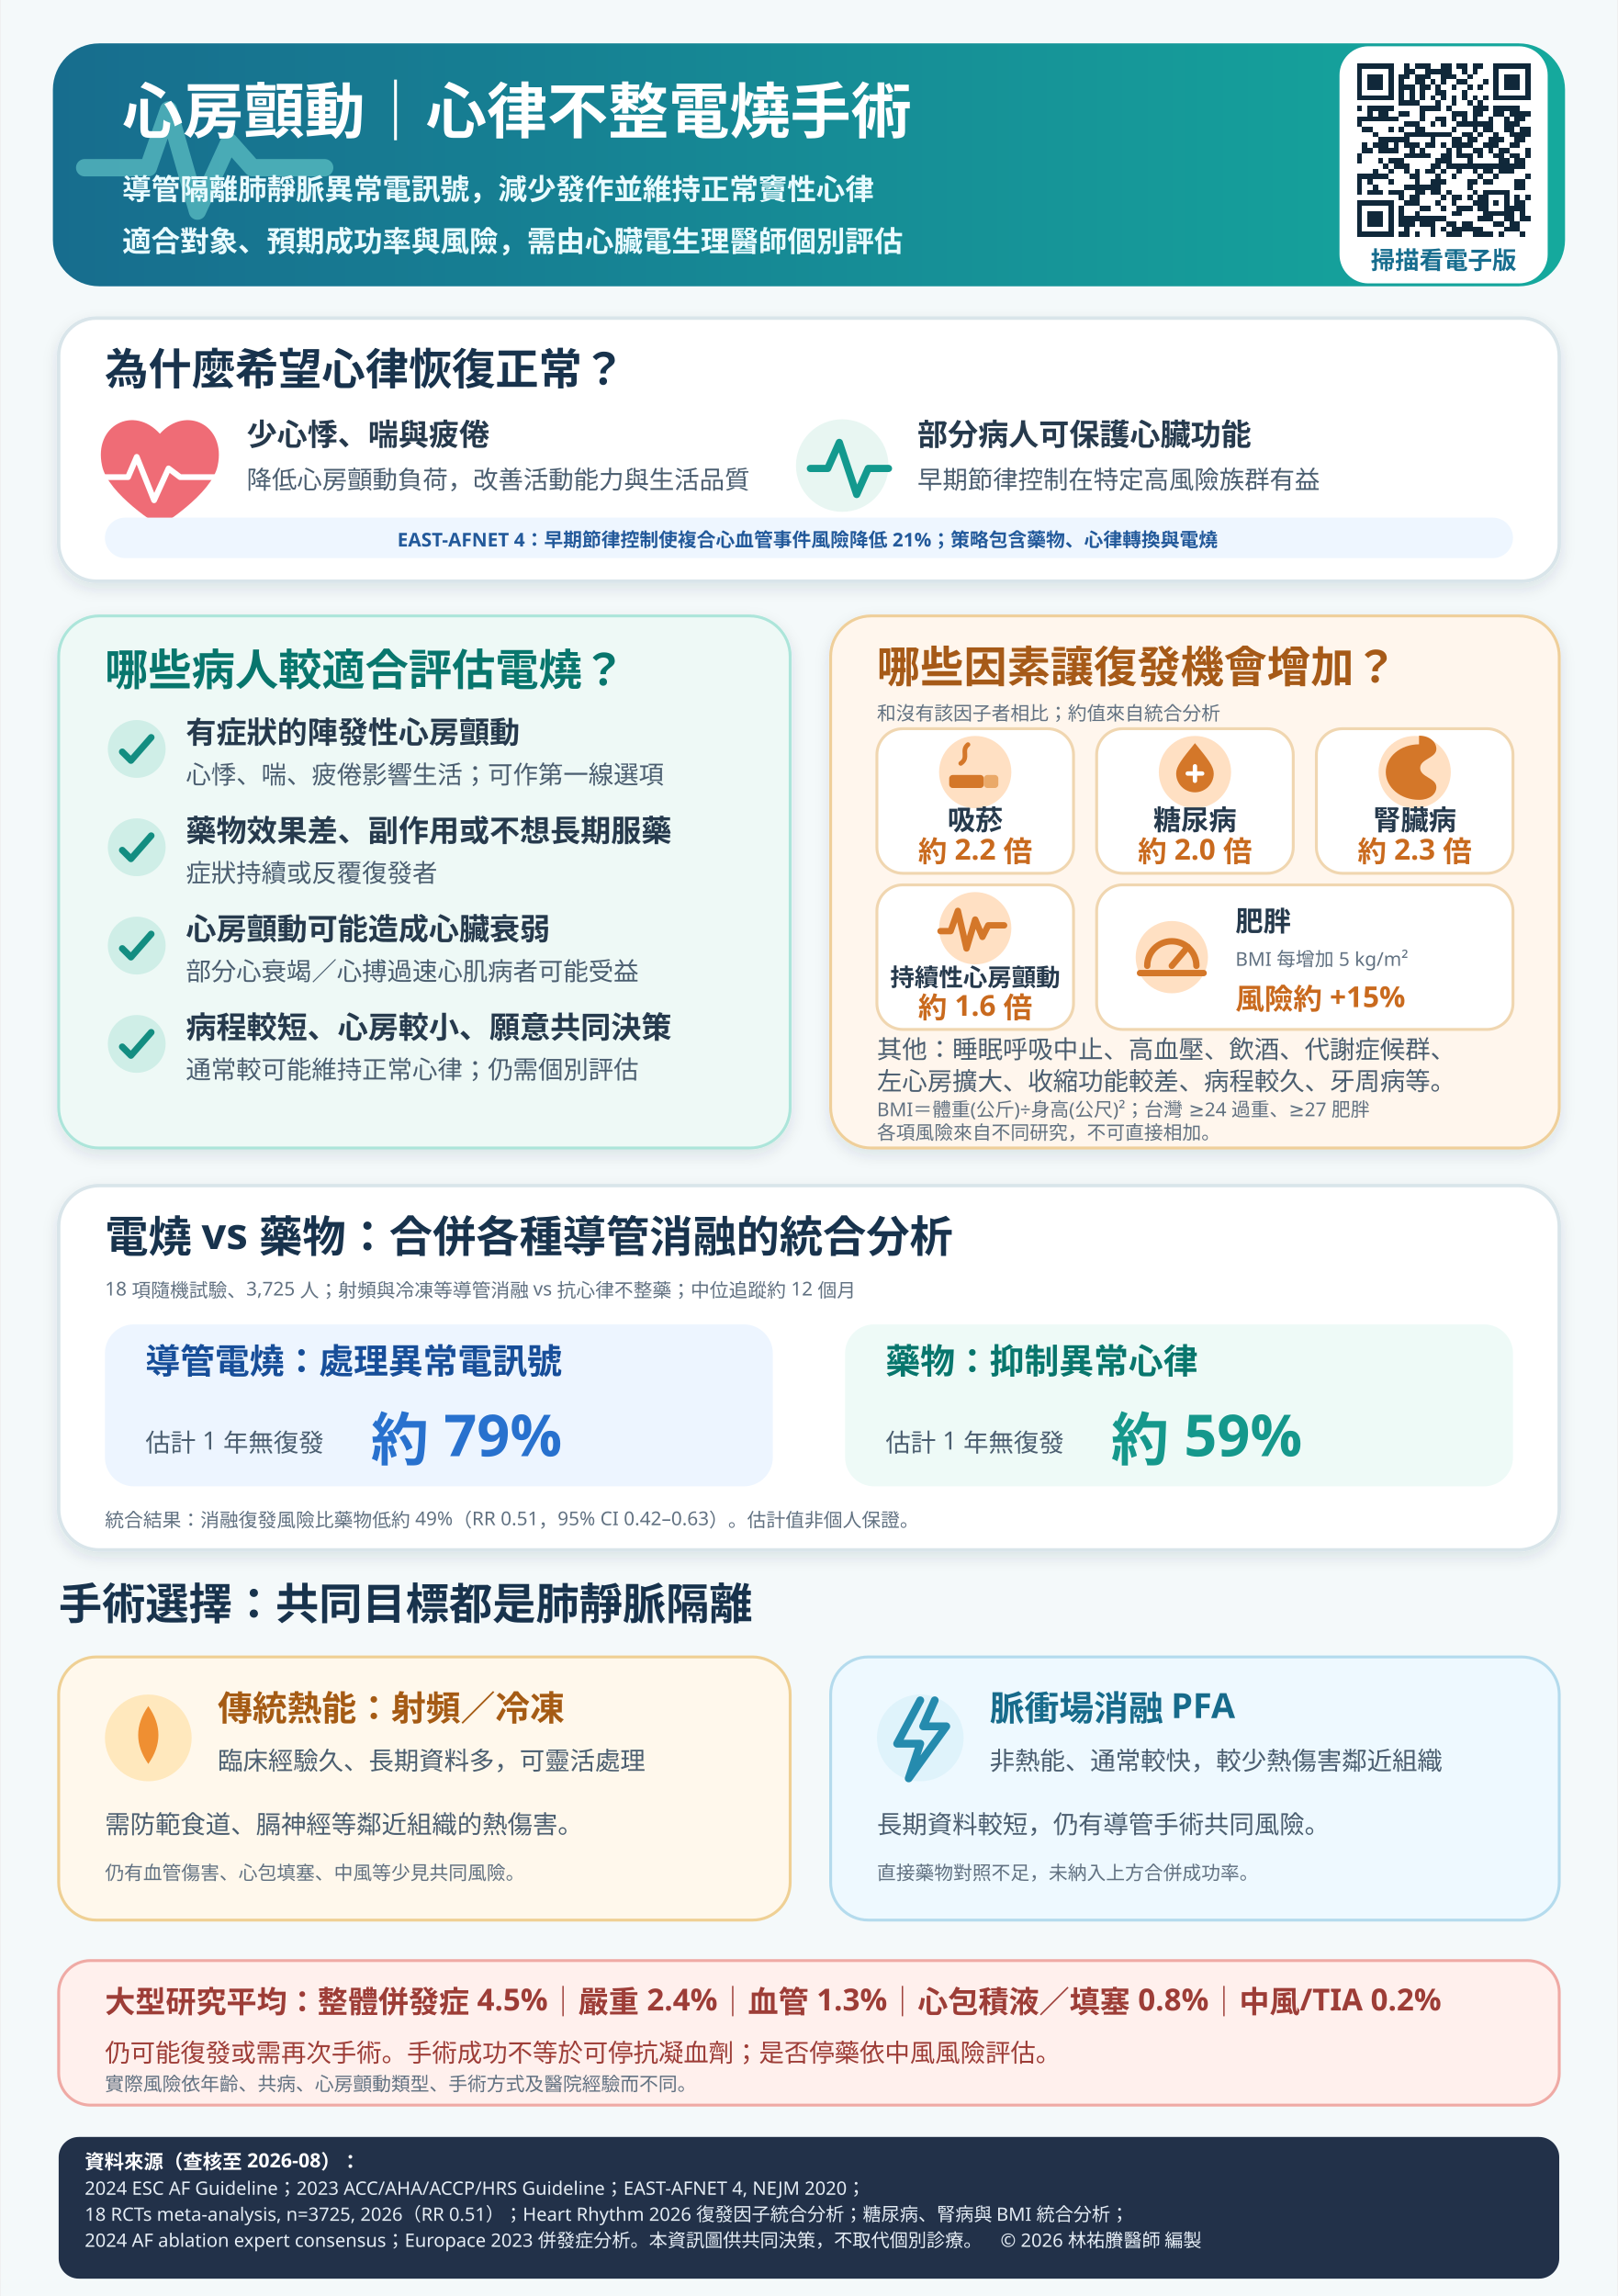
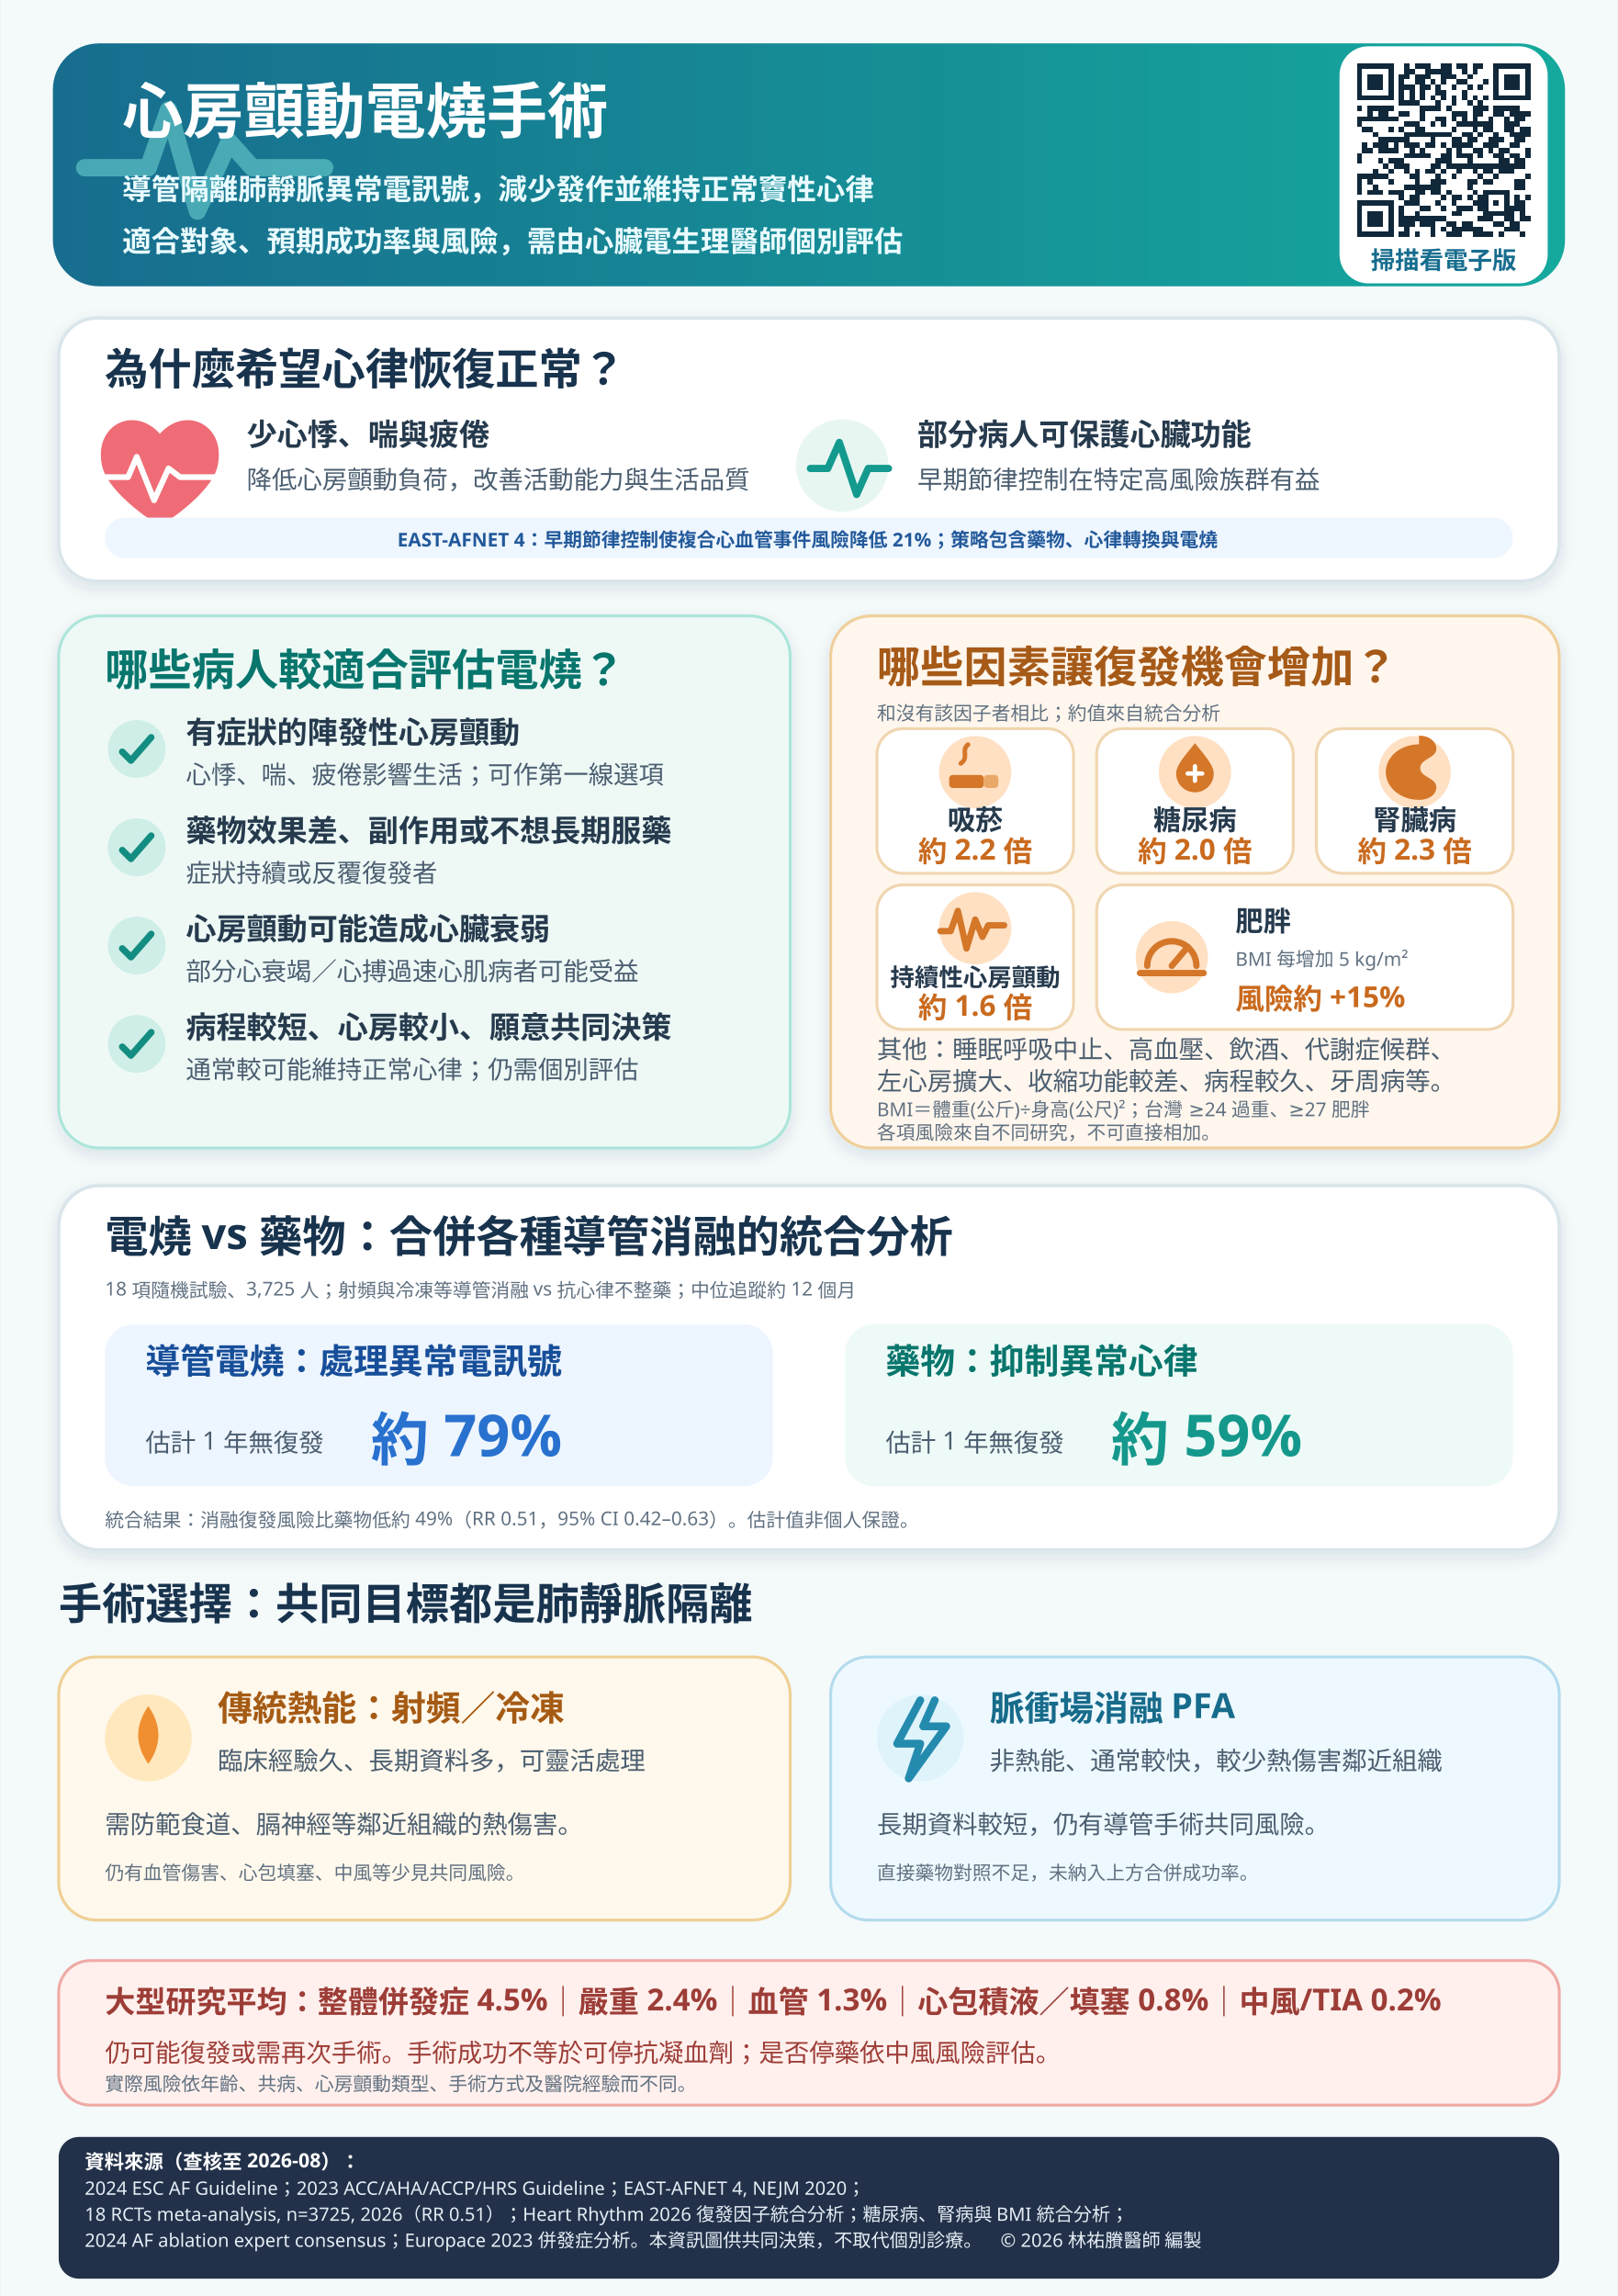
<svg xmlns="http://www.w3.org/2000/svg" width="148mm" height="210mm" viewBox="0 0 559 794">
  <defs>
    <style>.t{font:700 21px 'Microsoft JhengHei','Noto Sans TC',sans-serif;fill:white}.st{font:600 10px 'Microsoft JhengHei','Noto Sans TC',sans-serif;fill:#e9fbff}.h{font:700 15px 'Microsoft JhengHei','Noto Sans TC',sans-serif;fill:#18334d}.hh{font:700 12px 'Microsoft JhengHei','Noto Sans TC',sans-serif}.b{font:700 10.5px 'Microsoft JhengHei','Noto Sans TC',sans-serif;fill:#263a4d}.s{font:500 8.7px 'Microsoft JhengHei','Noto Sans TC',sans-serif;fill:#4b5e70}.xs{font:500 6.6px 'Microsoft JhengHei','Noto Sans TC',sans-serif;fill:#617181}.num{font:700 20px 'Microsoft JhengHei','Noto Sans TC',sans-serif}.ib{font:700 9.6px 'Microsoft JhengHei','Noto Sans TC',sans-serif;fill:#263a4d}.iv{font:700 10px 'Microsoft JhengHei','Noto Sans TC',sans-serif;fill:#c96a1e}.line{stroke-linecap:round;stroke-linejoin:round}.card{fill:#fff;stroke:#d9e5ea;stroke-width:1.2}</style>
    <linearGradient id="g" x1="0" x2="1">
      <stop stop-color="#176d8e" />
      <stop offset="1" stop-color="#15a99d" />
    </linearGradient>
    <filter id="sh">
      <feDropShadow dx="0" dy="2" stdDeviation="2.5" flood-color="#18334d" flood-opacity=".11" />
    </filter>
  </defs>
  <rect width="559" height="794" fill="#f4f9fa" />
  <rect x="18" y="15" width="523" height="84" rx="16" fill="url(#g)" />
  <path d="M29 58h22l7-20 10 35 11-24 8 9h25" fill="none" stroke="#7ce2db" stroke-width="6" opacity=".5" class="line" />
-   <text x="42" y="46" class="t">心房顫動｜心律不整電燒手術</text>
+   <text x="42" y="46" class="t">心房顫動電燒手術</text>
  <text x="42" y="69" class="st">導管隔離肺靜脈異常電訊號，減少發作並維持正常竇性心律</text>
  <text x="42" y="87" class="st">適合對象、預期成功率與風險，需由心臟電生理醫師個別評估</text>
  <rect x="20" y="110" width="519" height="91" rx="13" class="card" filter="url(#sh)" />
  <text x="36" y="133" class="h">為什麼希望心律恢復正常？</text>
  <g transform="translate(37 144)">
    <path d="M18 6C9-4-5 3-2 17c2 10 20 21 20 21s18-11 20-21C41 3 27-4 18 6z" fill="#ef6c76" />
    <path d="M-1 21h8l3-7 6 15 5-11 4 3h14" fill="none" stroke="#fff" stroke-width="2" class="line" />
    <text x="48" y="10" class="b">少心悸、喘與疲倦</text>
    <text x="48" y="25" class="s">降低心房顫動負荷，改善活動能力與生活品質</text>
  </g>
  <g transform="translate(273 144)">
    <circle cx="18" cy="17" r="16" fill="#e8f6f2" />
    <path d="M7 18h6l4-9 6 18 4-9h7" fill="none" stroke="#13998e" stroke-width="2.5" class="line" />
    <text x="44" y="10" class="b">部分病人可保護心臟功能</text>
    <text x="44" y="25" class="s">早期節律控制在特定高風險族群有益</text>
  </g>
  <rect x="36" y="179" width="487" height="14" rx="7" fill="#eef6ff" />
  <text x="279" y="189" text-anchor="middle" class="xs" style="font-weight:700;fill:#22599a">EAST-AFNET 4：早期節律控制使複合心血管事件風險降低 21%；策略包含藥物、心律轉換與電燒</text>
  <rect x="20" y="213" width="253" height="184" rx="14" fill="#eef9f6" stroke="#ace5da" filter="url(#sh)" />
  <text x="36" y="237" class="h" style="fill:#08766d">哪些病人較適合評估電燒？</text>
  <g transform="translate(37 249)">
    <circle cx="10" cy="10" r="10" fill="#cfeee7" />
    <path d="M5 11l3 3 7-8" fill="none" stroke="#138d81" stroke-width="2.3" class="line" />
    <text x="27" y="8" class="b">有症狀的陣發性心房顫動</text>
    <text x="27" y="22" class="s">心悸、喘、疲倦影響生活；可作第一線選項</text>
  </g>
  <g transform="translate(37 283)">
    <circle cx="10" cy="10" r="10" fill="#cfeee7" />
    <path d="M5 11l3 3 7-8" fill="none" stroke="#138d81" stroke-width="2.3" class="line" />
    <text x="27" y="8" class="b">藥物效果差、副作用或不想長期服藥</text>
    <text x="27" y="22" class="s">症狀持續或反覆復發者</text>
  </g>
  <g transform="translate(37 317)">
    <circle cx="10" cy="10" r="10" fill="#cfeee7" />
    <path d="M5 11l3 3 7-8" fill="none" stroke="#138d81" stroke-width="2.3" class="line" />
    <text x="27" y="8" class="b">心房顫動可能造成心臟衰弱</text>
    <text x="27" y="22" class="s">部分心衰竭／心搏過速心肌病者可能受益</text>
  </g>
  <g transform="translate(37 351)">
    <circle cx="10" cy="10" r="10" fill="#cfeee7" />
    <path d="M5 11l3 3 7-8" fill="none" stroke="#138d81" stroke-width="2.3" class="line" />
    <text x="27" y="8" class="b">病程較短、心房較小、願意共同決策</text>
    <text x="27" y="22" class="s">通常較可能維持正常心律；仍需個別評估</text>
  </g>
  <rect x="287" y="213" width="252" height="184" rx="14" fill="#fff6ed" stroke="#efcf9a" filter="url(#sh)" />
  <text x="303" y="236" class="h" style="fill:#a65a18">哪些因素讓復發機會增加？</text>
  <text x="303" y="249" class="xs">和沒有該因子者相比；約值來自統合分析</text>
  <g transform="translate(303 252)">
    <rect width="68" height="50" rx="9" fill="#fff" stroke="#f0d6b0" />
    <circle cx="34" cy="15" r="12.5" fill="#ffe0c3" />
    <rect x="25" y="16" width="12" height="4.5" rx="1.2" fill="#d47729" />
    <rect x="37" y="16" width="5" height="4.5" rx="1.2" fill="#eaa969" />
    <path d="M29 12c3-2 0-4.5 2.5-6.5" fill="none" stroke="#d47729" stroke-width="1.6" class="line" />
    <text x="34" y="35" text-anchor="middle" class="ib">吸菸</text>
    <text x="34" y="46" text-anchor="middle" class="iv">約 2.2 倍</text>
  </g>
  <g transform="translate(379 252)">
    <rect width="68" height="50" rx="9" fill="#fff" stroke="#f0d6b0" />
    <circle cx="34" cy="15" r="12.5" fill="#ffe0c3" />
    <path d="M34 5c4.5 5.5 6.5 8 6.5 10.5a6.5 6.5 0 0 1-13 0C27.5 13 29.5 10.5 34 5z" fill="#d47729" />
    <path d="M31.5 15.5h5M34 13v5" stroke="#fff" stroke-width="1.5" class="line" />
    <text x="34" y="35" text-anchor="middle" class="ib">糖尿病</text>
    <text x="34" y="46" text-anchor="middle" class="iv">約 2.0 倍</text>
  </g>
  <g transform="translate(455 252)">
    <rect width="68" height="50" rx="9" fill="#fff" stroke="#f0d6b0" />
    <circle cx="34" cy="15" r="12.5" fill="#ffe0c3" />
    <path d="M35.5 5.4c-6.4 0-11.5 4.3-11.5 9.6s5.1 9.6 11.5 9.6c3.7 0 6-2 6-4.4 0-3.2-5.6-3.4-5.6-6.6 0-3.2 5.6-3.4 5.6-6.6 0-2.4-2.3-4.6-6-4.6z" fill="#d47729" />
    <text x="34" y="35" text-anchor="middle" class="ib">腎臟病</text>
    <text x="34" y="46" text-anchor="middle" class="iv">約 2.3 倍</text>
  </g>
  <g transform="translate(303 306)">
    <rect width="68" height="50" rx="9" fill="#fff" stroke="#f0d6b0" />
    <circle cx="34" cy="15" r="12.5" fill="#ffe0c3" />
    <path d="M22 16h3.5l2.5-7 3 13 3-10 2.5 6 2-4h5.5" fill="none" stroke="#d47729" stroke-width="2.2" class="line" />
    <text x="34" y="35" text-anchor="middle" class="ib" style="font-size:8.4px">持續性心房顫動</text>
    <text x="34" y="46" text-anchor="middle" class="iv">約 1.6 倍</text>
  </g>
  <g transform="translate(379 306)">
    <rect width="144" height="50" rx="9" fill="#fff" stroke="#f0d6b0" />
    <circle cx="26" cy="25" r="12.5" fill="#ffe0c3" />
    <path d="M17.5 28a8.5 8.5 0 0 1 17 0" fill="none" stroke="#d47729" stroke-width="2.2" class="line" />
    <path d="M26 28l5.5-6.5" fill="none" stroke="#d47729" stroke-width="2.2" class="line" />
    <path d="M15 30.5h22" fill="none" stroke="#d47729" stroke-width="2.2" class="line" />
    <text x="48" y="16" class="ib">肥胖</text>
    <text x="48" y="28" class="xs">BMI 每增加 5 kg/m²</text>
    <text x="48" y="43" class="iv">風險約 +15%</text>
  </g>
  <text x="303" y="366" class="s">其他：睡眠呼吸中止、高血壓、飲酒、代謝症候群、</text>
  <text x="303" y="377" class="s">左心房擴大、收縮功能較差、病程較久、牙周病等。</text>
  <text x="303" y="386" class="xs">BMI＝體重(公斤)÷身高(公尺)²；台灣 ≥24 過重、≥27 肥胖</text>
  <text x="303" y="394" class="xs">各項風險來自不同研究，不可直接相加。</text>
  <rect x="20" y="410" width="519" height="126" rx="14" class="card" filter="url(#sh)" />
  <text x="36" y="433" class="h">電燒 vs 藥物：合併各種導管消融的統合分析</text>
  <text x="36" y="448" class="xs">18 項隨機試驗、3,725 人；射頻與冷凍等導管消融 vs 抗心律不整藥；中位追蹤約 12 個月</text>
  <rect x="36" y="458" width="231" height="56" rx="10" fill="#edf5ff" />
  <rect x="292" y="458" width="231" height="56" rx="10" fill="#eefaf7" />
  <text x="50" y="475" class="hh" style="fill:#174e99">導管電燒：處理異常電訊號</text>
  <text x="50" y="502" class="s">估計 1 年無復發</text>
  <text x="128" y="505" class="num" style="fill:#2871ce">約 79%</text>
  <text x="306" y="475" class="hh" style="fill:#08766d">藥物：抑制異常心律</text>
  <text x="306" y="502" class="s">估計 1 年無復發</text>
  <text x="384" y="505" class="num" style="fill:#15988c">約 59%</text>
  <text x="36" y="528" class="xs">統合結果：消融復發風險比藥物低約 49%（RR 0.51，95% CI 0.42–0.63）。估計值非個人保證。</text>
  <text x="20" y="560" class="h">手術選擇：共同目標都是肺靜脈隔離</text>
  <rect x="20" y="573" width="253" height="91" rx="13" fill="#fff8ec" stroke="#efd094" />
  <g transform="translate(35 585)">
    <circle cx="16" cy="16" r="15" fill="#ffe8bd" />
    <path d="M16 5q-7 10 0 20q7-10 0-20z" fill="#ef8f32" />
    <text x="40" y="10" class="hh" style="fill:#a55b14">傳統熱能：射頻／冷凍</text>
    <text x="40" y="27" class="s">臨床經驗久、長期資料多，可靈活處理</text>
  </g>
  <text x="36" y="634" class="s">需防範食道、膈神經等鄰近組織的熱傷害。</text>
  <text x="36" y="650" class="xs">仍有血管傷害、心包填塞、中風等少見共同風險。</text>
  <rect x="287" y="573" width="252" height="91" rx="13" fill="#eef9ff" stroke="#b4dbed" />
  <g transform="translate(302 585)">
    <circle cx="16" cy="16" r="15" fill="#dff3fb" />
    <path d="M16 3L8 18h8l-4 12 13-18h-8l4-9" fill="none" stroke="#258bae" stroke-width="2.7" class="line" />
    <text x="40" y="10" class="hh" style="fill:#176b8b">脈衝場消融 PFA</text>
    <text x="40" y="27" class="s">非熱能、通常較快，較少熱傷害鄰近組織</text>
  </g>
  <text x="303" y="634" class="s">長期資料較短，仍有導管手術共同風險。</text>
  <text x="303" y="650" class="xs">直接藥物對照不足，未納入上方合併成功率。</text>
  <rect x="20" y="678" width="519" height="50" rx="11" fill="#fff0ed" stroke="#efaaa5" />
  <text x="36" y="696" class="b" style="fill:#9d3d37">大型研究平均：整體併發症 4.5%｜嚴重 2.4%｜血管 1.3%｜心包積液／填塞 0.8%｜中風/TIA 0.2%</text>
  <text x="36" y="713" class="s" style="fill:#9d3d37">仍可能復發或需再次手術。手術成功不等於可停抗凝血劑；是否停藥依中風風險評估。</text>
  <text x="36" y="723" class="xs">實際風險依年齡、共病、心房顫動類型、手術方式及醫院經驗而不同。</text>
  <rect x="20" y="739" width="519" height="49" rx="7" fill="#223149" />
  <text x="29" y="750" style="font:700 6.8px 'Microsoft JhengHei',sans-serif;fill:#fff">資料來源（查核至 2026-08）：</text>
  <text x="29" y="759" style="font:500 6.4px 'Microsoft JhengHei',sans-serif;fill:#e5edf5">2024 ESC AF Guideline；2023 ACC/AHA/ACCP/HRS Guideline；EAST-AFNET 4, NEJM 2020；</text>
  <text x="29" y="768" style="font:500 6.4px 'Microsoft JhengHei',sans-serif;fill:#e5edf5">18 RCTs meta-analysis, n=3725, 2026（RR 0.51）；Heart Rhythm 2026 復發因子統合分析；糖尿病、腎病與 BMI 統合分析；</text>
  <text x="29" y="777" style="font:500 6.4px 'Microsoft JhengHei',sans-serif;fill:#e5edf5">2024 AF ablation expert consensus；Europace 2023 併發症分析。本資訊圖供共同決策，不取代個別診療。　© 2026 林祐賸醫師 編製</text>
  <g id="qr">
    <rect x="463" y="16" width="72" height="82" rx="10" fill="#fff" stroke="none" />
    <g transform="translate(469 22) scale(1.818182)" shape-rendering="crispEdges">
      <path d="M0 0h7v1h-7zM9 0h1v1h-1zM11 0h3v1h-3zM16 0h2v1h-2zM19 0h2v1h-2zM22 0h2v1h-2zM26 0h7v1h-7zM0 1h1v1h-1zM6 1h1v1h-1zM9 1h2v1h-2zM13 1h5v1h-5zM20 1h1v1h-1zM22 1h1v1h-1zM26 1h1v1h-1zM32 1h1v1h-1zM0 2h1v1h-1zM2 2h3v1h-3zM6 2h1v1h-1zM8 2h2v1h-2zM11 2h3v1h-3zM16 2h3v1h-3zM21 2h1v1h-1zM26 2h1v1h-1zM28 2h3v1h-3zM32 2h1v1h-1zM0 3h1v1h-1zM2 3h3v1h-3zM6 3h1v1h-1zM8 3h1v1h-1zM11 3h2v1h-2zM14 3h1v1h-1zM16 3h1v1h-1zM19 3h2v1h-2zM24 3h1v1h-1zM26 3h1v1h-1zM28 3h3v1h-3zM32 3h1v1h-1zM0 4h1v1h-1zM2 4h3v1h-3zM6 4h1v1h-1zM8 4h3v1h-3zM12 4h2v1h-2zM15 4h1v1h-1zM18 4h1v1h-1zM21 4h1v1h-1zM23 4h1v1h-1zM26 4h1v1h-1zM28 4h3v1h-3zM32 4h1v1h-1zM0 5h1v1h-1zM6 5h1v1h-1zM8 5h1v1h-1zM10 5h1v1h-1zM12 5h1v1h-1zM15 5h2v1h-2zM20 5h1v1h-1zM26 5h1v1h-1zM32 5h1v1h-1zM0 6h7v1h-7zM8 6h1v1h-1zM10 6h1v1h-1zM12 6h1v1h-1zM14 6h1v1h-1zM16 6h1v1h-1zM18 6h1v1h-1zM20 6h1v1h-1zM22 6h1v1h-1zM24 6h1v1h-1zM26 6h7v1h-7zM8 7h4v1h-4zM15 7h1v1h-1zM18 7h1v1h-1zM21 7h1v1h-1zM23 7h1v1h-1zM0 8h1v1h-1zM2 8h5v1h-5zM12 8h4v1h-4zM17 8h1v1h-1zM22 8h3v1h-3zM26 8h5v1h-5zM2 9h1v1h-1zM4 9h2v1h-2zM8 9h2v1h-2zM12 9h1v1h-1zM18 9h3v1h-3zM22 9h2v1h-2zM26 9h2v1h-2zM29 9h4v1h-4zM0 10h8v1h-8zM12 10h1v1h-1zM15 10h2v1h-2zM18 10h1v1h-1zM20 10h1v1h-1zM22 10h1v1h-1zM25 10h1v1h-1zM28 10h1v1h-1zM30 10h2v1h-2zM0 11h1v1h-1zM9 11h3v1h-3zM14 11h1v1h-1zM16 11h1v1h-1zM19 11h7v1h-7zM28 11h3v1h-3zM1 12h2v1h-2zM6 12h1v1h-1zM8 12h1v1h-1zM11 12h2v1h-2zM18 12h1v1h-1zM22 12h1v1h-1zM24 12h2v1h-2zM28 12h2v1h-2zM31 12h2v1h-2zM3 13h1v1h-1zM9 13h9v1h-9zM20 13h2v1h-2zM23 13h1v1h-1zM26 13h1v1h-1zM29 13h4v1h-4zM4 14h6v1h-6zM14 14h1v1h-1zM18 14h2v1h-2zM21 14h2v1h-2zM25 14h3v1h-3zM30 14h2v1h-2zM1 15h1v1h-1zM3 15h3v1h-3zM7 15h1v1h-1zM9 15h3v1h-3zM13 15h2v1h-2zM16 15h1v1h-1zM18 15h4v1h-4zM24 15h3v1h-3zM29 15h2v1h-2zM1 16h2v1h-2zM4 16h4v1h-4zM10 16h1v1h-1zM12 16h1v1h-1zM17 16h1v1h-1zM19 16h1v1h-1zM22 16h2v1h-2zM25 16h1v1h-1zM27 16h2v1h-2zM32 16h1v1h-1zM0 17h1v1h-1zM9 17h5v1h-5zM16 17h2v1h-2zM19 17h3v1h-3zM23 17h1v1h-1zM26 17h2v1h-2zM29 17h2v1h-2zM32 17h1v1h-1zM0 18h1v1h-1zM4 18h1v1h-1zM6 18h3v1h-3zM15 18h3v1h-3zM21 18h1v1h-1zM27 18h2v1h-2zM30 18h2v1h-2zM5 19h1v1h-1zM7 19h3v1h-3zM14 19h2v1h-2zM17 19h15v1h-15zM3 20h1v1h-1zM6 20h1v1h-1zM9 20h1v1h-1zM11 20h1v1h-1zM13 20h2v1h-2zM16 20h1v1h-1zM19 20h1v1h-1zM22 20h1v1h-1zM24 20h2v1h-2zM27 20h3v1h-3zM0 21h6v1h-6zM10 21h2v1h-2zM15 21h1v1h-1zM18 21h1v1h-1zM23 21h1v1h-1zM26 21h1v1h-1zM32 21h1v1h-1zM0 22h1v1h-1zM2 22h1v1h-1zM6 22h1v1h-1zM11 22h1v1h-1zM14 22h3v1h-3zM21 22h2v1h-2zM24 22h2v1h-2zM30 22h2v1h-2zM0 23h1v1h-1zM3 23h1v1h-1zM9 23h7v1h-7zM21 23h1v1h-1zM30 23h2v1h-2zM0 24h1v1h-1zM2 24h3v1h-3zM6 24h3v1h-3zM11 24h2v1h-2zM14 24h2v1h-2zM17 24h1v1h-1zM22 24h1v1h-1zM24 24h5v1h-5zM8 25h1v1h-1zM10 25h2v1h-2zM16 25h1v1h-1zM18 25h2v1h-2zM21 25h1v1h-1zM23 25h2v1h-2zM28 25h1v1h-1zM30 25h1v1h-1zM32 25h1v1h-1zM0 26h7v1h-7zM9 26h3v1h-3zM15 26h1v1h-1zM18 26h1v1h-1zM22 26h3v1h-3zM26 26h1v1h-1zM28 26h1v1h-1zM30 26h2v1h-2zM0 27h1v1h-1zM6 27h1v1h-1zM8 27h1v1h-1zM12 27h2v1h-2zM16 27h1v1h-1zM19 27h3v1h-3zM23 27h2v1h-2zM28 27h4v1h-4zM0 28h1v1h-1zM2 28h3v1h-3zM6 28h1v1h-1zM8 28h1v1h-1zM11 28h1v1h-1zM18 28h2v1h-2zM24 28h6v1h-6zM31 28h1v1h-1zM0 29h1v1h-1zM2 29h3v1h-3zM6 29h1v1h-1zM8 29h9v1h-9zM23 29h3v1h-3zM28 29h2v1h-2zM31 29h2v1h-2zM0 30h1v1h-1zM2 30h3v1h-3zM6 30h1v1h-1zM8 30h3v1h-3zM12 30h3v1h-3zM17 30h2v1h-2zM20 30h2v1h-2zM26 30h2v1h-2zM29 30h2v1h-2zM0 31h1v1h-1zM6 31h1v1h-1zM9 31h1v1h-1zM14 31h1v1h-1zM16 31h1v1h-1zM18 31h6v1h-6zM28 31h3v1h-3zM0 32h7v1h-7zM8 32h2v1h-2zM11 32h1v1h-1zM14 32h1v1h-1zM17 32h3v1h-3zM22 32h4v1h-4zM27 32h1v1h-1zM31 32h1v1h-1z" fill="#10283a" />
    </g>
    <text x="499" y="93" text-anchor="middle" style="font:700 8.4px 'Microsoft JhengHei','Noto Sans TC',sans-serif;fill:#176d8e">掃描看電子版</text>
  </g>
</svg>
